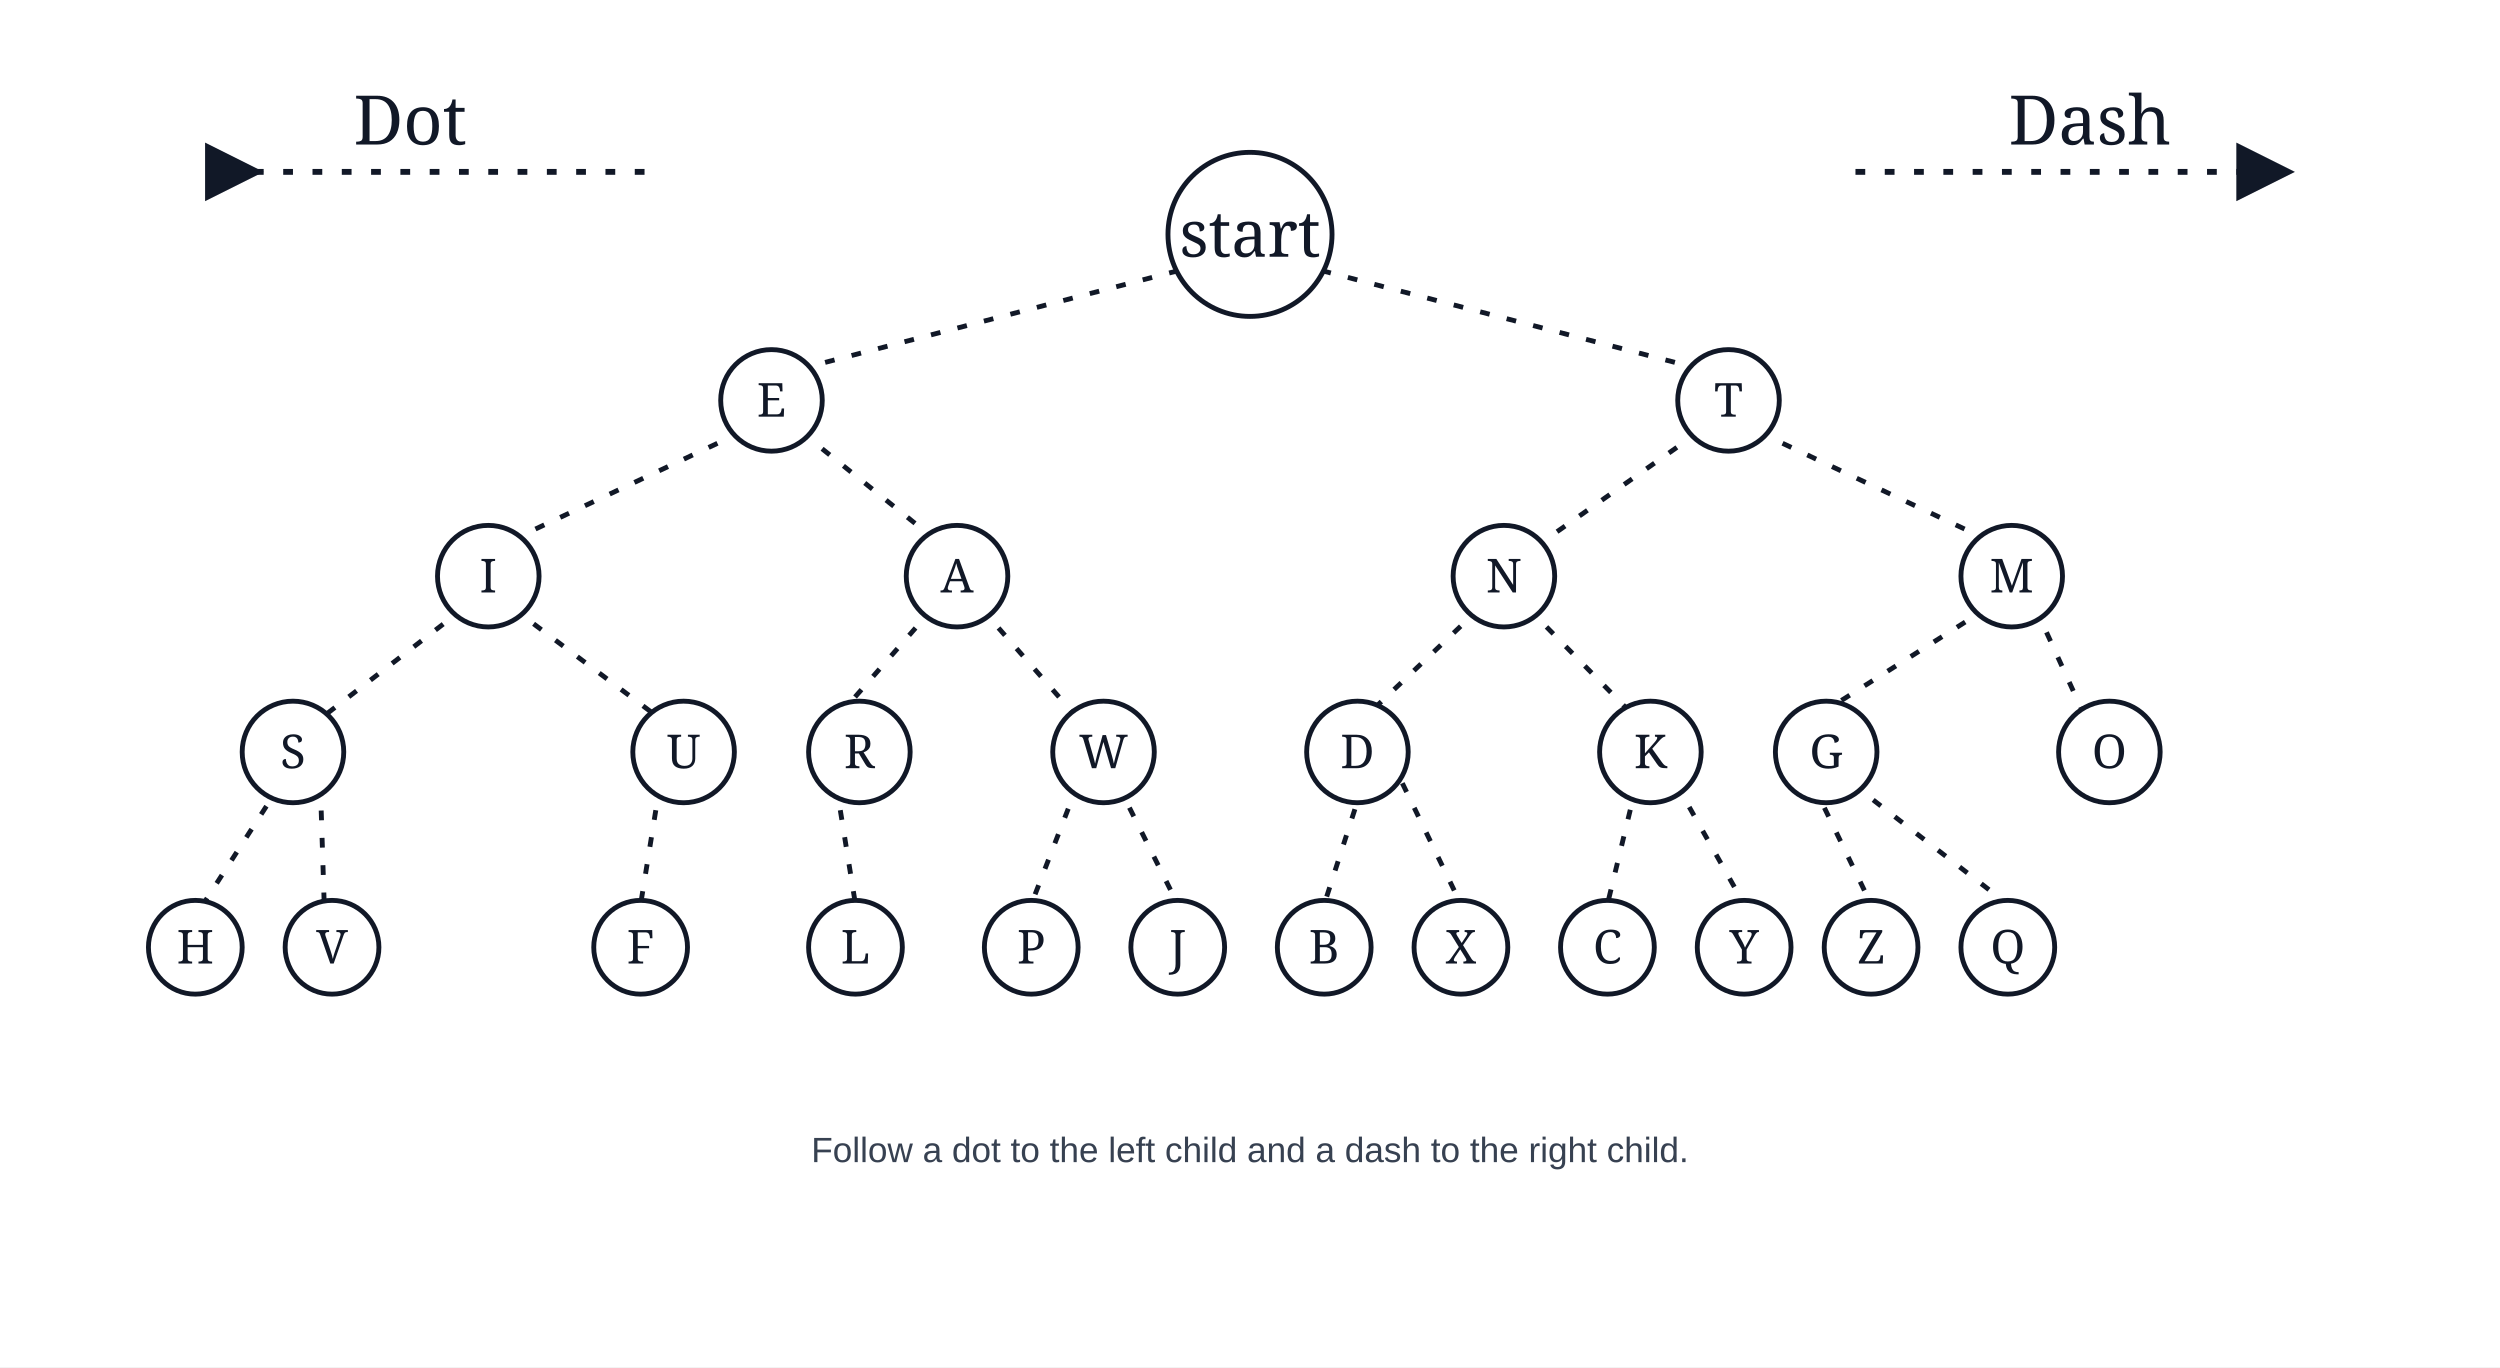
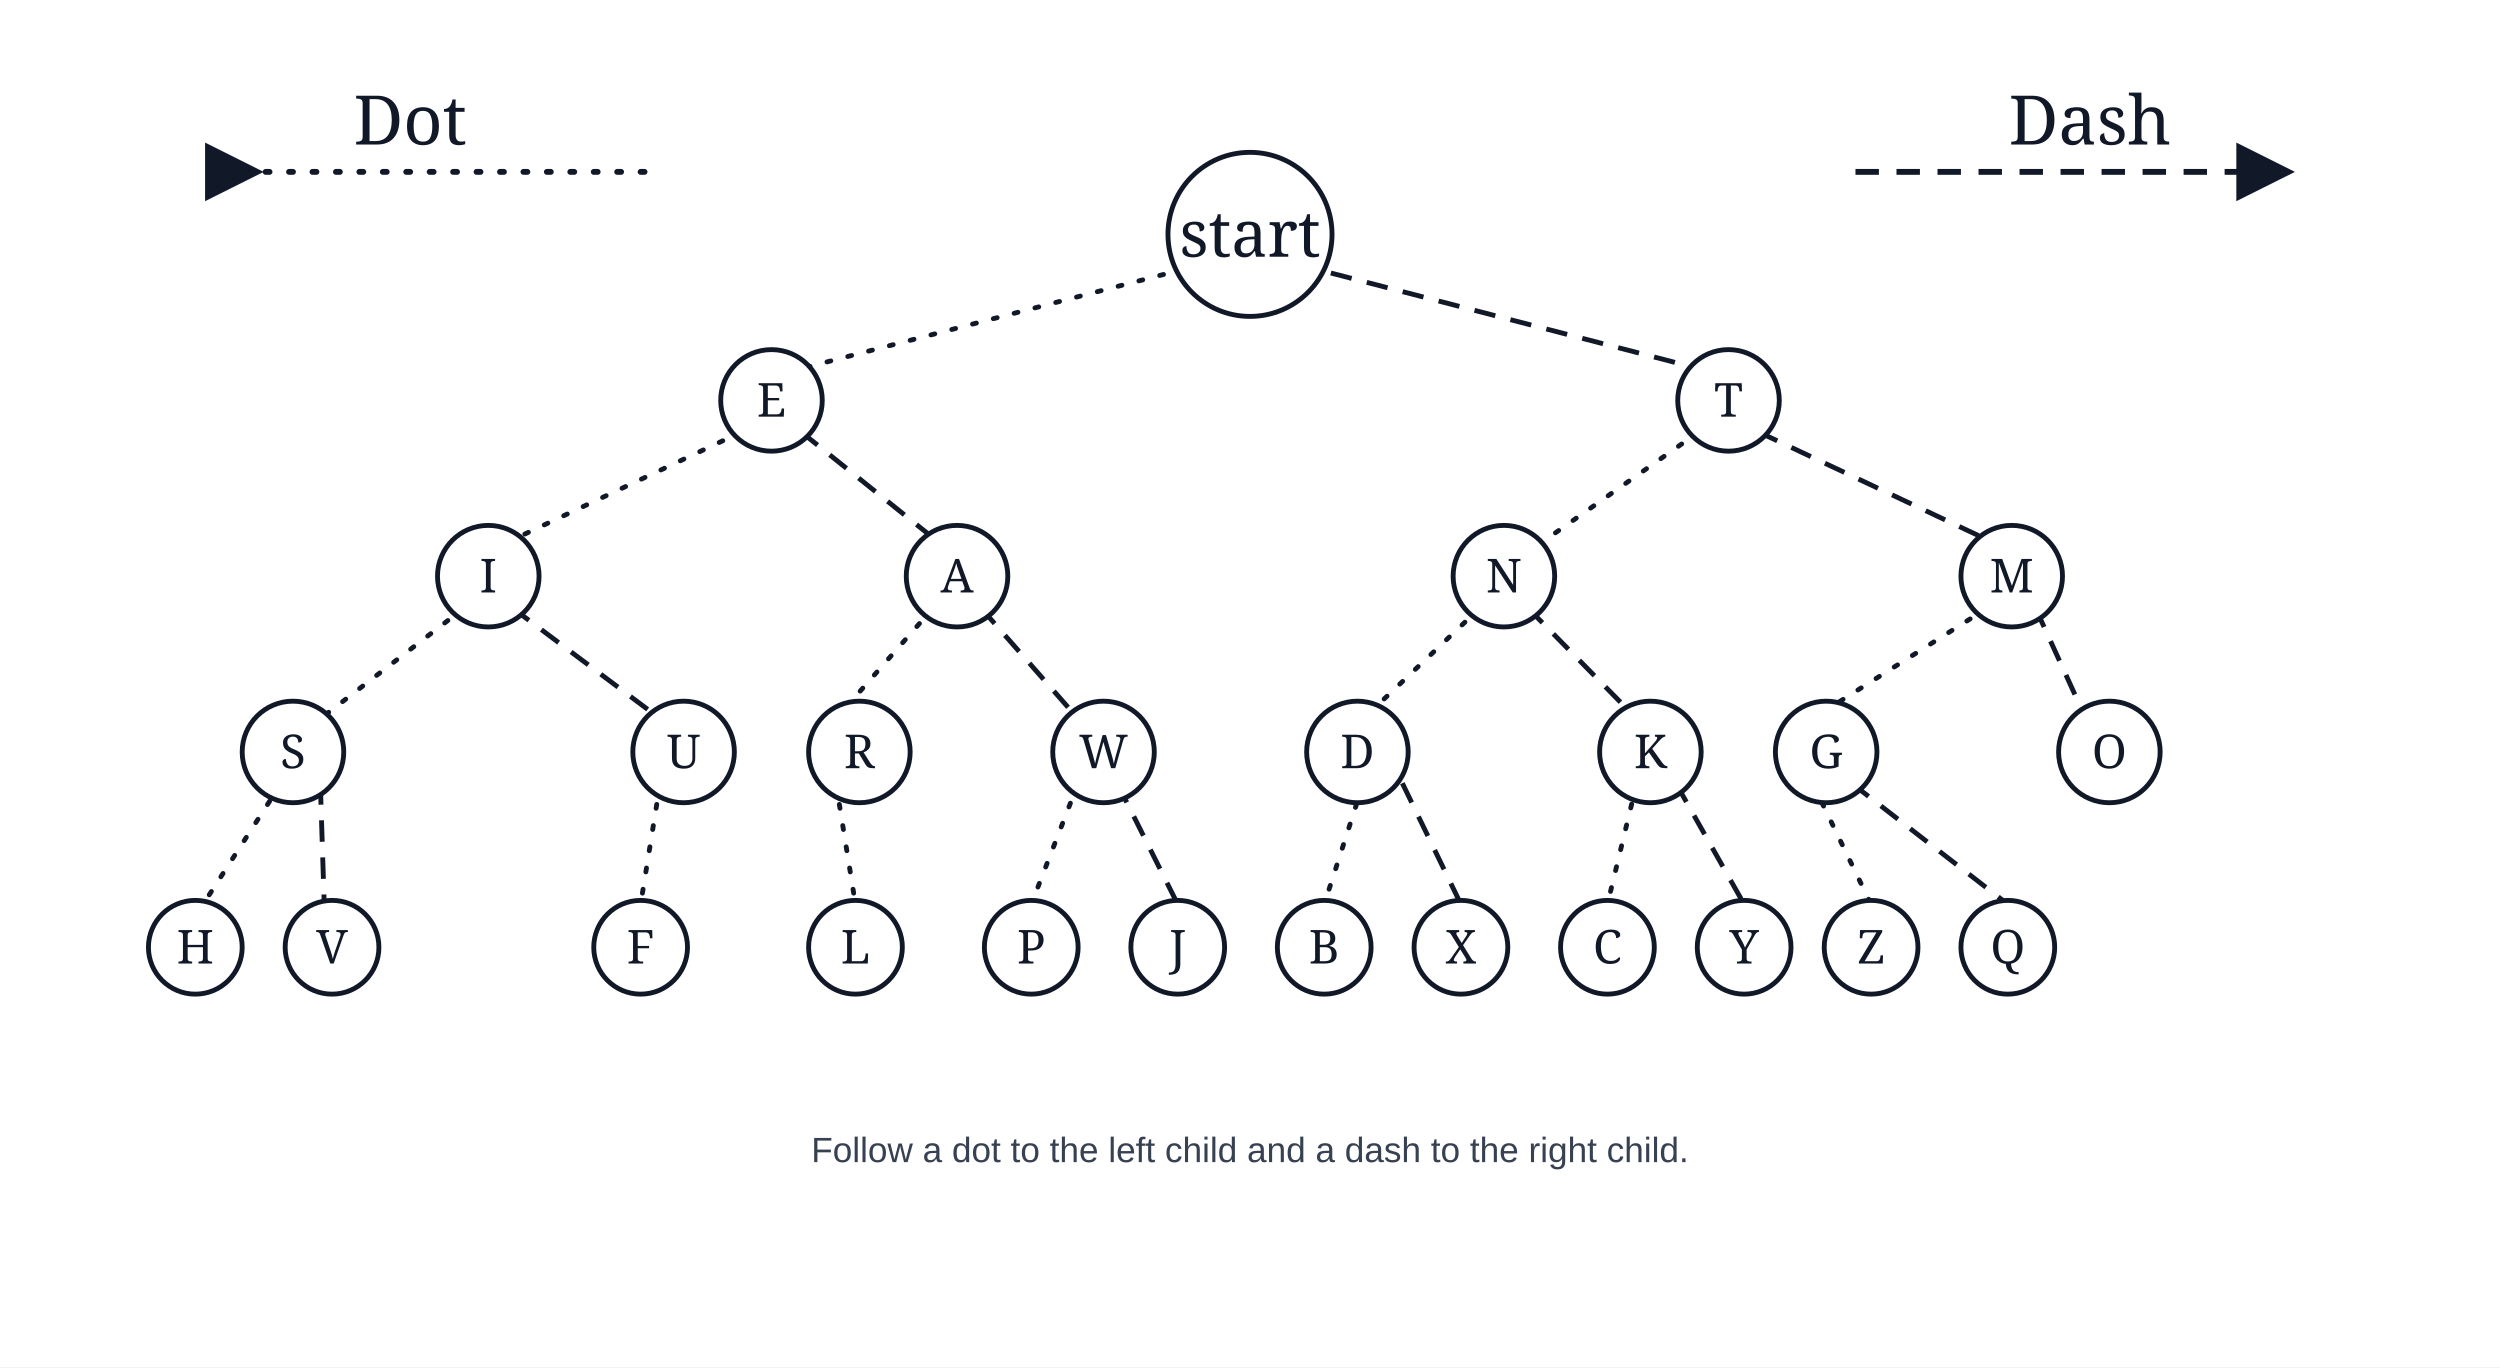
<svg xmlns="http://www.w3.org/2000/svg" role="img" aria-labelledby="title desc" viewBox="0 0 1280 700">
  <defs>
    <marker id="leftArrow" markerWidth="12" markerHeight="12" refX="10" refY="5" orient="auto" markerUnits="strokeWidth">
      <path d="M10,0 L0,5 L10,10" fill="#111827" />
    </marker>
    <marker id="rightArrow" markerWidth="12" markerHeight="12" refX="10" refY="5" orient="auto" markerUnits="strokeWidth">
      <path d="M0,0 L10,5 L0,10" fill="#111827" />
    </marker>
    <style>
-       .edge { stroke: #111827; stroke-width: 2.5; stroke-dasharray: 5 9; fill: none; }
+       .edge { stroke: #111827; stroke-width: 2.5; fill: none; }
+       .dot { stroke-dasharray: 2 9; stroke-linecap: round; }
+       .dash { stroke-dasharray: 11 8; }
      .node { fill: #fff; stroke: #111827; stroke-width: 2.5; }
      .letter { font: 24px Georgia, serif; fill: #111827; text-anchor: middle; dominant-baseline: middle; }
      .start { font: 33px Georgia, serif; fill: #111827; text-anchor: middle; dominant-baseline: middle; }
      .legend { font: 35px Georgia, serif; fill: #111827; text-anchor: middle; }
    </style>
  </defs>
  <rect width="1280" height="700" fill="#fff" />
  <text x="210" y="74" class="legend">Dot</text>
-   <path d="M330 88 L105 88" stroke="#111827" stroke-width="3" stroke-dasharray="5 10" marker-end="url(#leftArrow)" />
+   <path d="M330 88 L105 88" stroke="#111827" stroke-width="3" stroke-dasharray="2 10" stroke-linecap="round" marker-end="url(#leftArrow)" />
  <text x="1070" y="74" class="legend">Dash</text>
-   <path d="M950 88 L1175 88" stroke="#111827" stroke-width="3" stroke-dasharray="5 10" marker-end="url(#rightArrow)" />
-   <g class="edge">
-     <path d="M617 135 L413 188" />
-     <path d="M663 135 L867 188" />
-     <path d="M380 221 L259 278" />
-     <path d="M410 221 L481 278" />
-     <path d="M870 221 L789 278" />
-     <path d="M900 221 L1021 278" />
-     <path d="M238 311 L164 368" />
-     <path d="M262 311 L338 368" />
-     <path d="M478 311 L428 368" />
-     <path d="M502 311 L552 368" />
-     <path d="M758 311 L698 368" />
-     <path d="M782 311 L838 368" />
-     <path d="M1018 311 L928 368" />
-     <path d="M1042 311 L1068 368" />
-     <path d="M144 401 L104 463" />
-     <path d="M164 401 L166 463" />
-     <path d="M338 401 L328 463" />
-     <path d="M428 401 L438 463" />
-     <path d="M552 401 L528 463" />
-     <path d="M572 401 L603 463" />
-     <path d="M698 401 L678 463" />
-     <path d="M718 401 L748 463" />
-     <path d="M838 401 L823 463" />
-     <path d="M858 401 L893 463" />
-     <path d="M928 401 L958 463" />
-     <path d="M948 401 L1028 463" />
+   <path d="M950 88 L1175 88" stroke="#111827" stroke-width="3" stroke-dasharray="12 9" marker-end="url(#rightArrow)" />
+   <g>
+     <path class="edge dot" d="M617 135 L413 188" />
+     <path class="edge dash" d="M663 135 L867 188" />
+     <path class="edge dot" d="M380 221 L259 278" />
+     <path class="edge dash" d="M410 221 L481 278" />
+     <path class="edge dot" d="M870 221 L789 278" />
+     <path class="edge dash" d="M900 221 L1021 278" />
+     <path class="edge dot" d="M238 311 L164 368" />
+     <path class="edge dash" d="M262 311 L338 368" />
+     <path class="edge dot" d="M478 311 L428 368" />
+     <path class="edge dash" d="M502 311 L552 368" />
+     <path class="edge dot" d="M758 311 L698 368" />
+     <path class="edge dash" d="M782 311 L838 368" />
+     <path class="edge dot" d="M1018 311 L928 368" />
+     <path class="edge dash" d="M1042 311 L1068 368" />
+     <path class="edge dot" d="M144 401 L104 463" />
+     <path class="edge dash" d="M164 401 L166 463" />
+     <path class="edge dot" d="M338 401 L328 463" />
+     <path class="edge dot" d="M428 401 L438 463" />
+     <path class="edge dot" d="M552 401 L528 463" />
+     <path class="edge dash" d="M572 401 L603 463" />
+     <path class="edge dot" d="M698 401 L678 463" />
+     <path class="edge dash" d="M718 401 L748 463" />
+     <path class="edge dot" d="M838 401 L823 463" />
+     <path class="edge dash" d="M858 401 L893 463" />
+     <path class="edge dot" d="M928 401 L958 463" />
+     <path class="edge dash" d="M948 401 L1028 463" />
  </g>
  <circle class="node" cx="640" cy="120" r="42" />
  <text class="start" x="640" y="120">start</text>
  <circle class="node" cx="395" cy="205" r="26" />
  <text class="letter" x="395" y="205">E</text>
  <circle class="node" cx="885" cy="205" r="26" />
  <text class="letter" x="885" y="205">T</text>
  <circle class="node" cx="250" cy="295" r="26" />
  <text class="letter" x="250" y="295">I</text>
  <circle class="node" cx="490" cy="295" r="26" />
  <text class="letter" x="490" y="295">A</text>
  <circle class="node" cx="770" cy="295" r="26" />
  <text class="letter" x="770" y="295">N</text>
  <circle class="node" cx="1030" cy="295" r="26" />
  <text class="letter" x="1030" y="295">M</text>
  <circle class="node" cx="150" cy="385" r="26" />
  <text class="letter" x="150" y="385">S</text>
  <circle class="node" cx="350" cy="385" r="26" />
  <text class="letter" x="350" y="385">U</text>
  <circle class="node" cx="440" cy="385" r="26" />
  <text class="letter" x="440" y="385">R</text>
  <circle class="node" cx="565" cy="385" r="26" />
  <text class="letter" x="565" y="385">W</text>
  <circle class="node" cx="695" cy="385" r="26" />
  <text class="letter" x="695" y="385">D</text>
  <circle class="node" cx="845" cy="385" r="26" />
  <text class="letter" x="845" y="385">K</text>
  <circle class="node" cx="935" cy="385" r="26" />
  <text class="letter" x="935" y="385">G</text>
  <circle class="node" cx="1080" cy="385" r="26" />
  <text class="letter" x="1080" y="385">O</text>
  <circle class="node" cx="100" cy="485" r="24" />
  <text class="letter" x="100" y="485">H</text>
  <circle class="node" cx="170" cy="485" r="24" />
  <text class="letter" x="170" y="485">V</text>
  <circle class="node" cx="328" cy="485" r="24" />
  <text class="letter" x="328" y="485">F</text>
  <circle class="node" cx="438" cy="485" r="24" />
  <text class="letter" x="438" y="485">L</text>
  <circle class="node" cx="528" cy="485" r="24" />
  <text class="letter" x="528" y="485">P</text>
  <circle class="node" cx="603" cy="485" r="24" />
  <text class="letter" x="603" y="485">J</text>
  <circle class="node" cx="678" cy="485" r="24" />
  <text class="letter" x="678" y="485">B</text>
  <circle class="node" cx="748" cy="485" r="24" />
  <text class="letter" x="748" y="485">X</text>
  <circle class="node" cx="823" cy="485" r="24" />
  <text class="letter" x="823" y="485">C</text>
  <circle class="node" cx="893" cy="485" r="24" />
  <text class="letter" x="893" y="485">Y</text>
  <circle class="node" cx="958" cy="485" r="24" />
  <text class="letter" x="958" y="485">Z</text>
  <circle class="node" cx="1028" cy="485" r="24" />
  <text class="letter" x="1028" y="485">Q</text>
  <text x="640" y="595" text-anchor="middle" style="font: 18px Arial, sans-serif; fill: #374151">Follow a dot to the left child and a dash to the right child.</text>
</svg>
